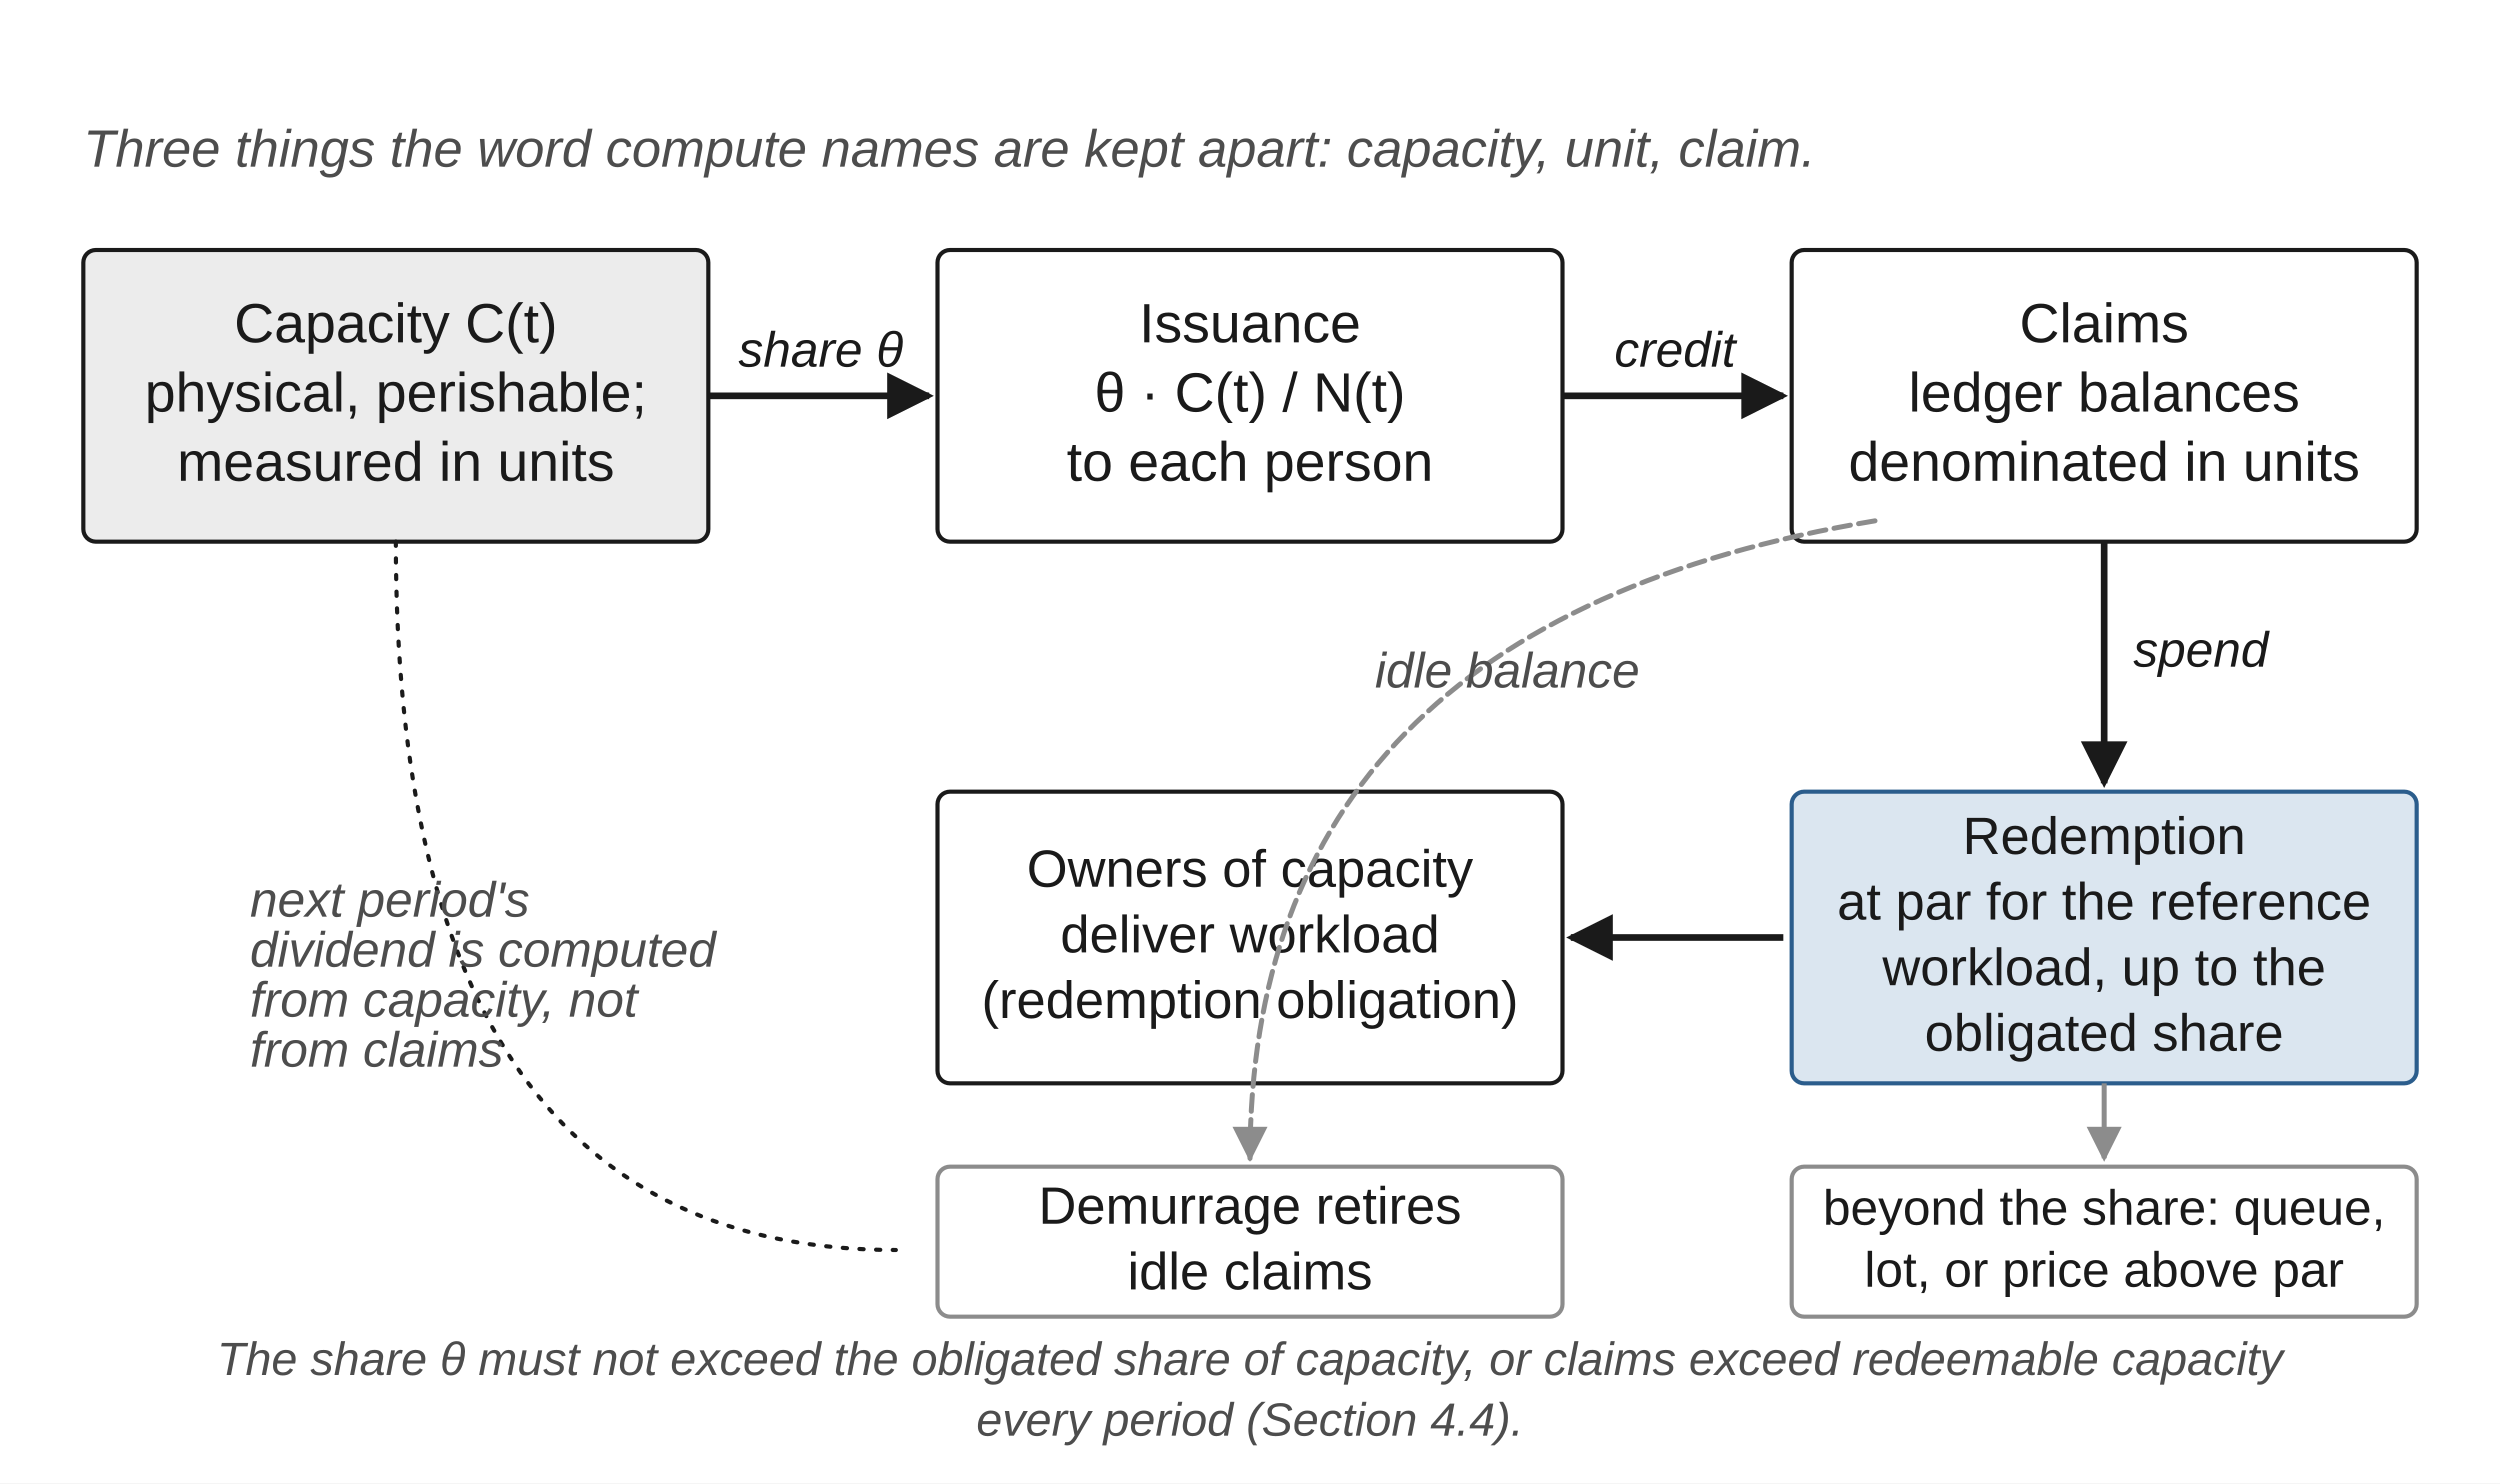
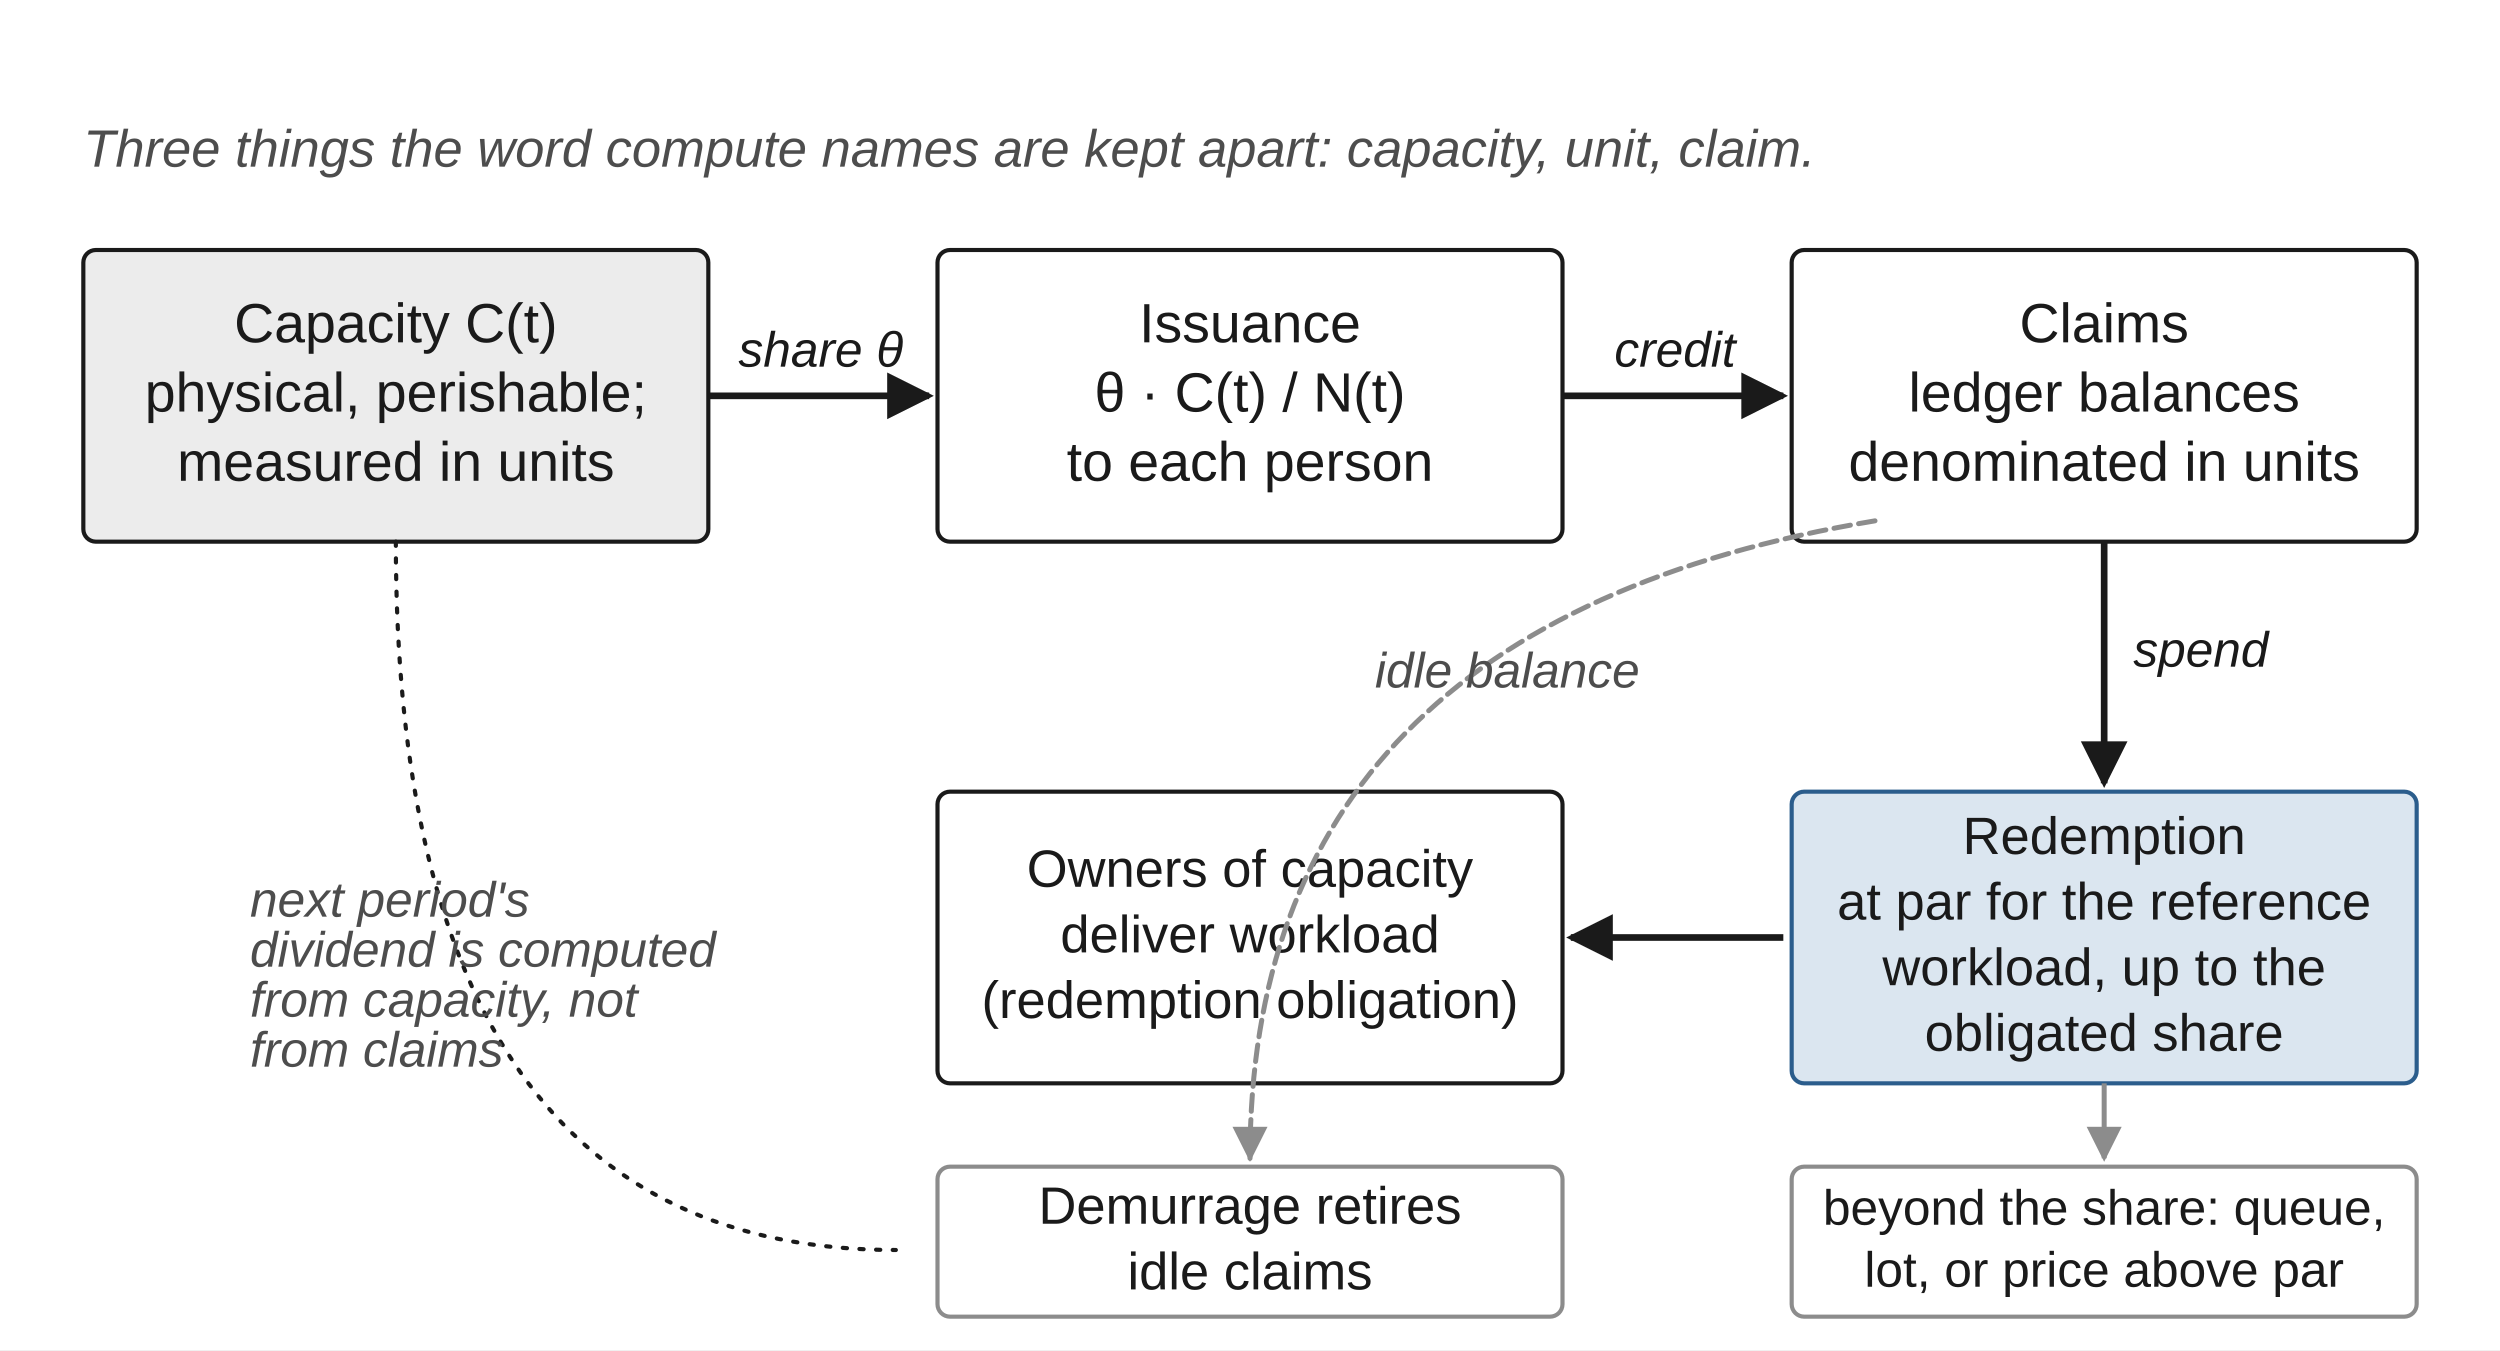
- <svg xmlns="http://www.w3.org/2000/svg" width="6in" height="3.56in" viewBox="0 0 600 356" role="img" aria-labelledby="t d">
+ <svg xmlns="http://www.w3.org/2000/svg" width="6in" height="3.24in" viewBox="0 0 600 324" role="img" aria-labelledby="t d">
  <defs>
    <marker id="arrow" viewBox="0 0 10 10" refX="9" refY="5" markerWidth="7" markerHeight="7" orient="auto-start-reverse">
      <path d="M 0 0 L 10 5 L 0 10 z" fill="#1a1a1a" />
    </marker>
    <marker id="arrow-accent" viewBox="0 0 10 10" refX="9" refY="5" markerWidth="7" markerHeight="7" orient="auto-start-reverse">
      <path d="M 0 0 L 10 5 L 0 10 z" fill="#2b5d8c" />
    </marker>
    <marker id="arrow-warn" viewBox="0 0 10 10" refX="9" refY="5" markerWidth="7" markerHeight="7" orient="auto-start-reverse">
      <path d="M 0 0 L 10 5 L 0 10 z" fill="#a0522d" />
    </marker>
    <marker id="arrow-mid" viewBox="0 0 10 10" refX="9" refY="5" markerWidth="7" markerHeight="7" orient="auto-start-reverse">
      <path d="M 0 0 L 10 5 L 0 10 z" fill="#8c8c8c" />
    </marker>
    <marker id="dot" viewBox="0 0 10 10" refX="5" refY="5" markerWidth="5" markerHeight="5">
      <circle cx="5" cy="5" r="4" fill="#1a1a1a" />
    </marker>
    <pattern id="hatch" patternUnits="userSpaceOnUse" width="6" height="6" patternTransform="rotate(45)">
      <line x1="0" y1="0" x2="0" y2="6" stroke="#8c8c8c" stroke-width="1" />
    </pattern>
    <pattern id="hatch-accent" patternUnits="userSpaceOnUse" width="6" height="6" patternTransform="rotate(45)">
      <line x1="0" y1="0" x2="0" y2="6" stroke="#2b5d8c" stroke-width="1" />
    </pattern>
  </defs>
-   <rect x="0" y="0" width="600" height="356" fill="#ffffff" />
+   <rect x="0" y="0" width="600" height="324" fill="#ffffff" />
  <rect x="20" y="60" width="150" height="70" fill="#ececec" stroke="#1a1a1a" stroke-width="1" rx="3" />
  <text x="95" y="78.38" font-family="Arial, Helvetica, 'Liberation Sans', sans-serif" font-size="13.3" text-anchor="middle" font-weight="normal" font-style="normal" fill="#1a1a1a" dominant-baseline="middle">Capacity C(t)</text>
  <text x="95" y="95" font-family="Arial, Helvetica, 'Liberation Sans', sans-serif" font-size="13.3" text-anchor="middle" font-weight="normal" font-style="normal" fill="#1a1a1a" dominant-baseline="middle">physical, perishable;</text>
  <text x="95" y="111.62" font-family="Arial, Helvetica, 'Liberation Sans', sans-serif" font-size="13.3" text-anchor="middle" font-weight="normal" font-style="normal" fill="#1a1a1a" dominant-baseline="middle">measured in units</text>
  <rect x="225" y="60" width="150" height="70" fill="#ffffff" stroke="#1a1a1a" stroke-width="1" rx="3" />
  <text x="300" y="78.38" font-family="Arial, Helvetica, 'Liberation Sans', sans-serif" font-size="13.3" text-anchor="middle" font-weight="normal" font-style="normal" fill="#1a1a1a" dominant-baseline="middle">Issuance</text>
  <text x="300" y="95" font-family="Arial, Helvetica, 'Liberation Sans', sans-serif" font-size="13.3" text-anchor="middle" font-weight="normal" font-style="normal" fill="#1a1a1a" dominant-baseline="middle">θ · C(t) / N(t)</text>
  <text x="300" y="111.62" font-family="Arial, Helvetica, 'Liberation Sans', sans-serif" font-size="13.3" text-anchor="middle" font-weight="normal" font-style="normal" fill="#1a1a1a" dominant-baseline="middle">to each person</text>
  <rect x="430" y="60" width="150" height="70" fill="#ffffff" stroke="#1a1a1a" stroke-width="1" rx="3" />
  <text x="505" y="78.38" font-family="Arial, Helvetica, 'Liberation Sans', sans-serif" font-size="13.3" text-anchor="middle" font-weight="normal" font-style="normal" fill="#1a1a1a" dominant-baseline="middle">Claims</text>
  <text x="505" y="95" font-family="Arial, Helvetica, 'Liberation Sans', sans-serif" font-size="13.3" text-anchor="middle" font-weight="normal" font-style="normal" fill="#1a1a1a" dominant-baseline="middle">ledger balances</text>
  <text x="505" y="111.62" font-family="Arial, Helvetica, 'Liberation Sans', sans-serif" font-size="13.3" text-anchor="middle" font-weight="normal" font-style="normal" fill="#1a1a1a" dominant-baseline="middle">denominated in units</text>
  <line x1="170" y1="95" x2="223" y2="95" stroke="#1a1a1a" stroke-width="1.6" stroke-linecap="butt" marker-end="url(#arrow)" />
  <text x="197" y="88" font-family="Arial, Helvetica, 'Liberation Sans', sans-serif" font-size="11.9" text-anchor="middle" font-weight="normal" font-style="italic" fill="#1a1a1a" dominant-baseline="auto">share θ</text>
  <line x1="375" y1="95" x2="428" y2="95" stroke="#1a1a1a" stroke-width="1.6" stroke-linecap="butt" marker-end="url(#arrow)" />
  <text x="402" y="88" font-family="Arial, Helvetica, 'Liberation Sans', sans-serif" font-size="11.9" text-anchor="middle" font-weight="normal" font-style="italic" fill="#1a1a1a" dominant-baseline="auto">credit</text>
  <rect x="430" y="190" width="150" height="70" fill="#dbe6f0" stroke="#2b5d8c" stroke-width="1" rx="3" />
  <text x="505" y="201.38" font-family="Arial, Helvetica, 'Liberation Sans', sans-serif" font-size="12.6" text-anchor="middle" font-weight="normal" font-style="normal" fill="#1a1a1a" dominant-baseline="middle">Redemption</text>
  <text x="505" y="217.12" font-family="Arial, Helvetica, 'Liberation Sans', sans-serif" font-size="12.6" text-anchor="middle" font-weight="normal" font-style="normal" fill="#1a1a1a" dominant-baseline="middle">at par for the reference</text>
  <text x="505" y="232.88" font-family="Arial, Helvetica, 'Liberation Sans', sans-serif" font-size="12.6" text-anchor="middle" font-weight="normal" font-style="normal" fill="#1a1a1a" dominant-baseline="middle">workload, up to the</text>
  <text x="505" y="248.62" font-family="Arial, Helvetica, 'Liberation Sans', sans-serif" font-size="12.6" text-anchor="middle" font-weight="normal" font-style="normal" fill="#1a1a1a" dominant-baseline="middle">obligated share</text>
  <line x1="505" y1="130" x2="505" y2="188" stroke="#1a1a1a" stroke-width="1.6" stroke-linecap="butt" marker-end="url(#arrow)" />
  <text x="512" y="160" font-family="Arial, Helvetica, 'Liberation Sans', sans-serif" font-size="11.9" text-anchor="start" font-weight="normal" font-style="italic" fill="#1a1a1a" dominant-baseline="auto">spend</text>
  <rect x="225" y="190" width="150" height="70" fill="#ffffff" stroke="#1a1a1a" stroke-width="1" rx="3" />
  <text x="300" y="209.25" font-family="Arial, Helvetica, 'Liberation Sans', sans-serif" font-size="12.6" text-anchor="middle" font-weight="normal" font-style="normal" fill="#1a1a1a" dominant-baseline="middle">Owners of capacity</text>
  <text x="300" y="225" font-family="Arial, Helvetica, 'Liberation Sans', sans-serif" font-size="12.6" text-anchor="middle" font-weight="normal" font-style="normal" fill="#1a1a1a" dominant-baseline="middle">deliver workload</text>
  <text x="300" y="240.75" font-family="Arial, Helvetica, 'Liberation Sans', sans-serif" font-size="12.6" text-anchor="middle" font-weight="normal" font-style="normal" fill="#1a1a1a" dominant-baseline="middle">(redemption obligation)</text>
  <line x1="428" y1="225" x2="377" y2="225" stroke="#1a1a1a" stroke-width="1.6" stroke-linecap="butt" marker-end="url(#arrow)" />
  <rect x="430" y="280" width="150" height="36" fill="#ffffff" stroke="#8c8c8c" stroke-width="1" rx="3" />
  <text x="505" y="290.56" font-family="Arial, Helvetica, 'Liberation Sans', sans-serif" font-size="11.9" text-anchor="middle" font-weight="normal" font-style="normal" fill="#1a1a1a" dominant-baseline="middle">beyond the share: queue,</text>
  <text x="505" y="305.44" font-family="Arial, Helvetica, 'Liberation Sans', sans-serif" font-size="11.9" text-anchor="middle" font-weight="normal" font-style="normal" fill="#1a1a1a" dominant-baseline="middle">lot, or price above par</text>
  <line x1="505" y1="260" x2="505" y2="278" stroke="#8c8c8c" stroke-width="1.2" stroke-linecap="butt" marker-end="url(#arrow-mid)" />
  <rect x="225" y="280" width="150" height="36" fill="#ffffff" stroke="#8c8c8c" stroke-width="1" rx="3" />
  <text x="300" y="290.12" font-family="Arial, Helvetica, 'Liberation Sans', sans-serif" font-size="12.6" text-anchor="middle" font-weight="normal" font-style="normal" fill="#1a1a1a" dominant-baseline="middle">Demurrage retires</text>
  <text x="300" y="305.88" font-family="Arial, Helvetica, 'Liberation Sans', sans-serif" font-size="12.6" text-anchor="middle" font-weight="normal" font-style="normal" fill="#1a1a1a" dominant-baseline="middle">idle claims</text>
  <path d="M 450 125 Q 300 150 300 278" fill="none" stroke="#8c8c8c" stroke-width="1.2" stroke-linejoin="round" stroke-linecap="round" stroke-dasharray="4 2" marker-end="url(#arrow-mid)" />
  <text x="330" y="165" font-family="Arial, Helvetica, 'Liberation Sans', sans-serif" font-size="11.9" text-anchor="start" font-weight="normal" font-style="italic" fill="#4d4d4d" dominant-baseline="auto">idle balance</text>
  <path d="M 95 130 Q 95 300 215 300" fill="none" stroke="#1a1a1a" stroke-width="1" stroke-linejoin="round" stroke-linecap="round" stroke-dasharray="1 3" />
  <text x="60" y="220" font-family="Arial, Helvetica, 'Liberation Sans', sans-serif" font-size="11.9" text-anchor="start" font-weight="normal" font-style="italic" fill="#4d4d4d" dominant-baseline="auto">next period's</text>
  <text x="60" y="232" font-family="Arial, Helvetica, 'Liberation Sans', sans-serif" font-size="11.9" text-anchor="start" font-weight="normal" font-style="italic" fill="#4d4d4d" dominant-baseline="auto">dividend is computed</text>
  <text x="60" y="244" font-family="Arial, Helvetica, 'Liberation Sans', sans-serif" font-size="11.9" text-anchor="start" font-weight="normal" font-style="italic" fill="#4d4d4d" dominant-baseline="auto">from capacity, not</text>
  <text x="60" y="256" font-family="Arial, Helvetica, 'Liberation Sans', sans-serif" font-size="11.9" text-anchor="start" font-weight="normal" font-style="italic" fill="#4d4d4d" dominant-baseline="auto">from claims</text>
  <text x="20" y="40" font-family="Arial, Helvetica, 'Liberation Sans', sans-serif" font-size="12.6" text-anchor="start" font-weight="normal" font-style="italic" fill="#4d4d4d" dominant-baseline="auto">Three things the word compute names are kept apart: capacity, unit, claim.</text>
-   <text x="300" y="330" font-family="Arial, Helvetica, 'Liberation Sans', sans-serif" font-size="11.2" text-anchor="middle" font-weight="normal" font-style="italic" fill="#4d4d4d" dominant-baseline="auto">The share θ must not exceed the obligated share of capacity, or claims exceed redeemable capacity</text>
-   <text x="300" y="344.56" font-family="Arial, Helvetica, 'Liberation Sans', sans-serif" font-size="11.2" text-anchor="middle" font-weight="normal" font-style="italic" fill="#4d4d4d" dominant-baseline="auto">every period (Section 4.4).</text>
</svg>
